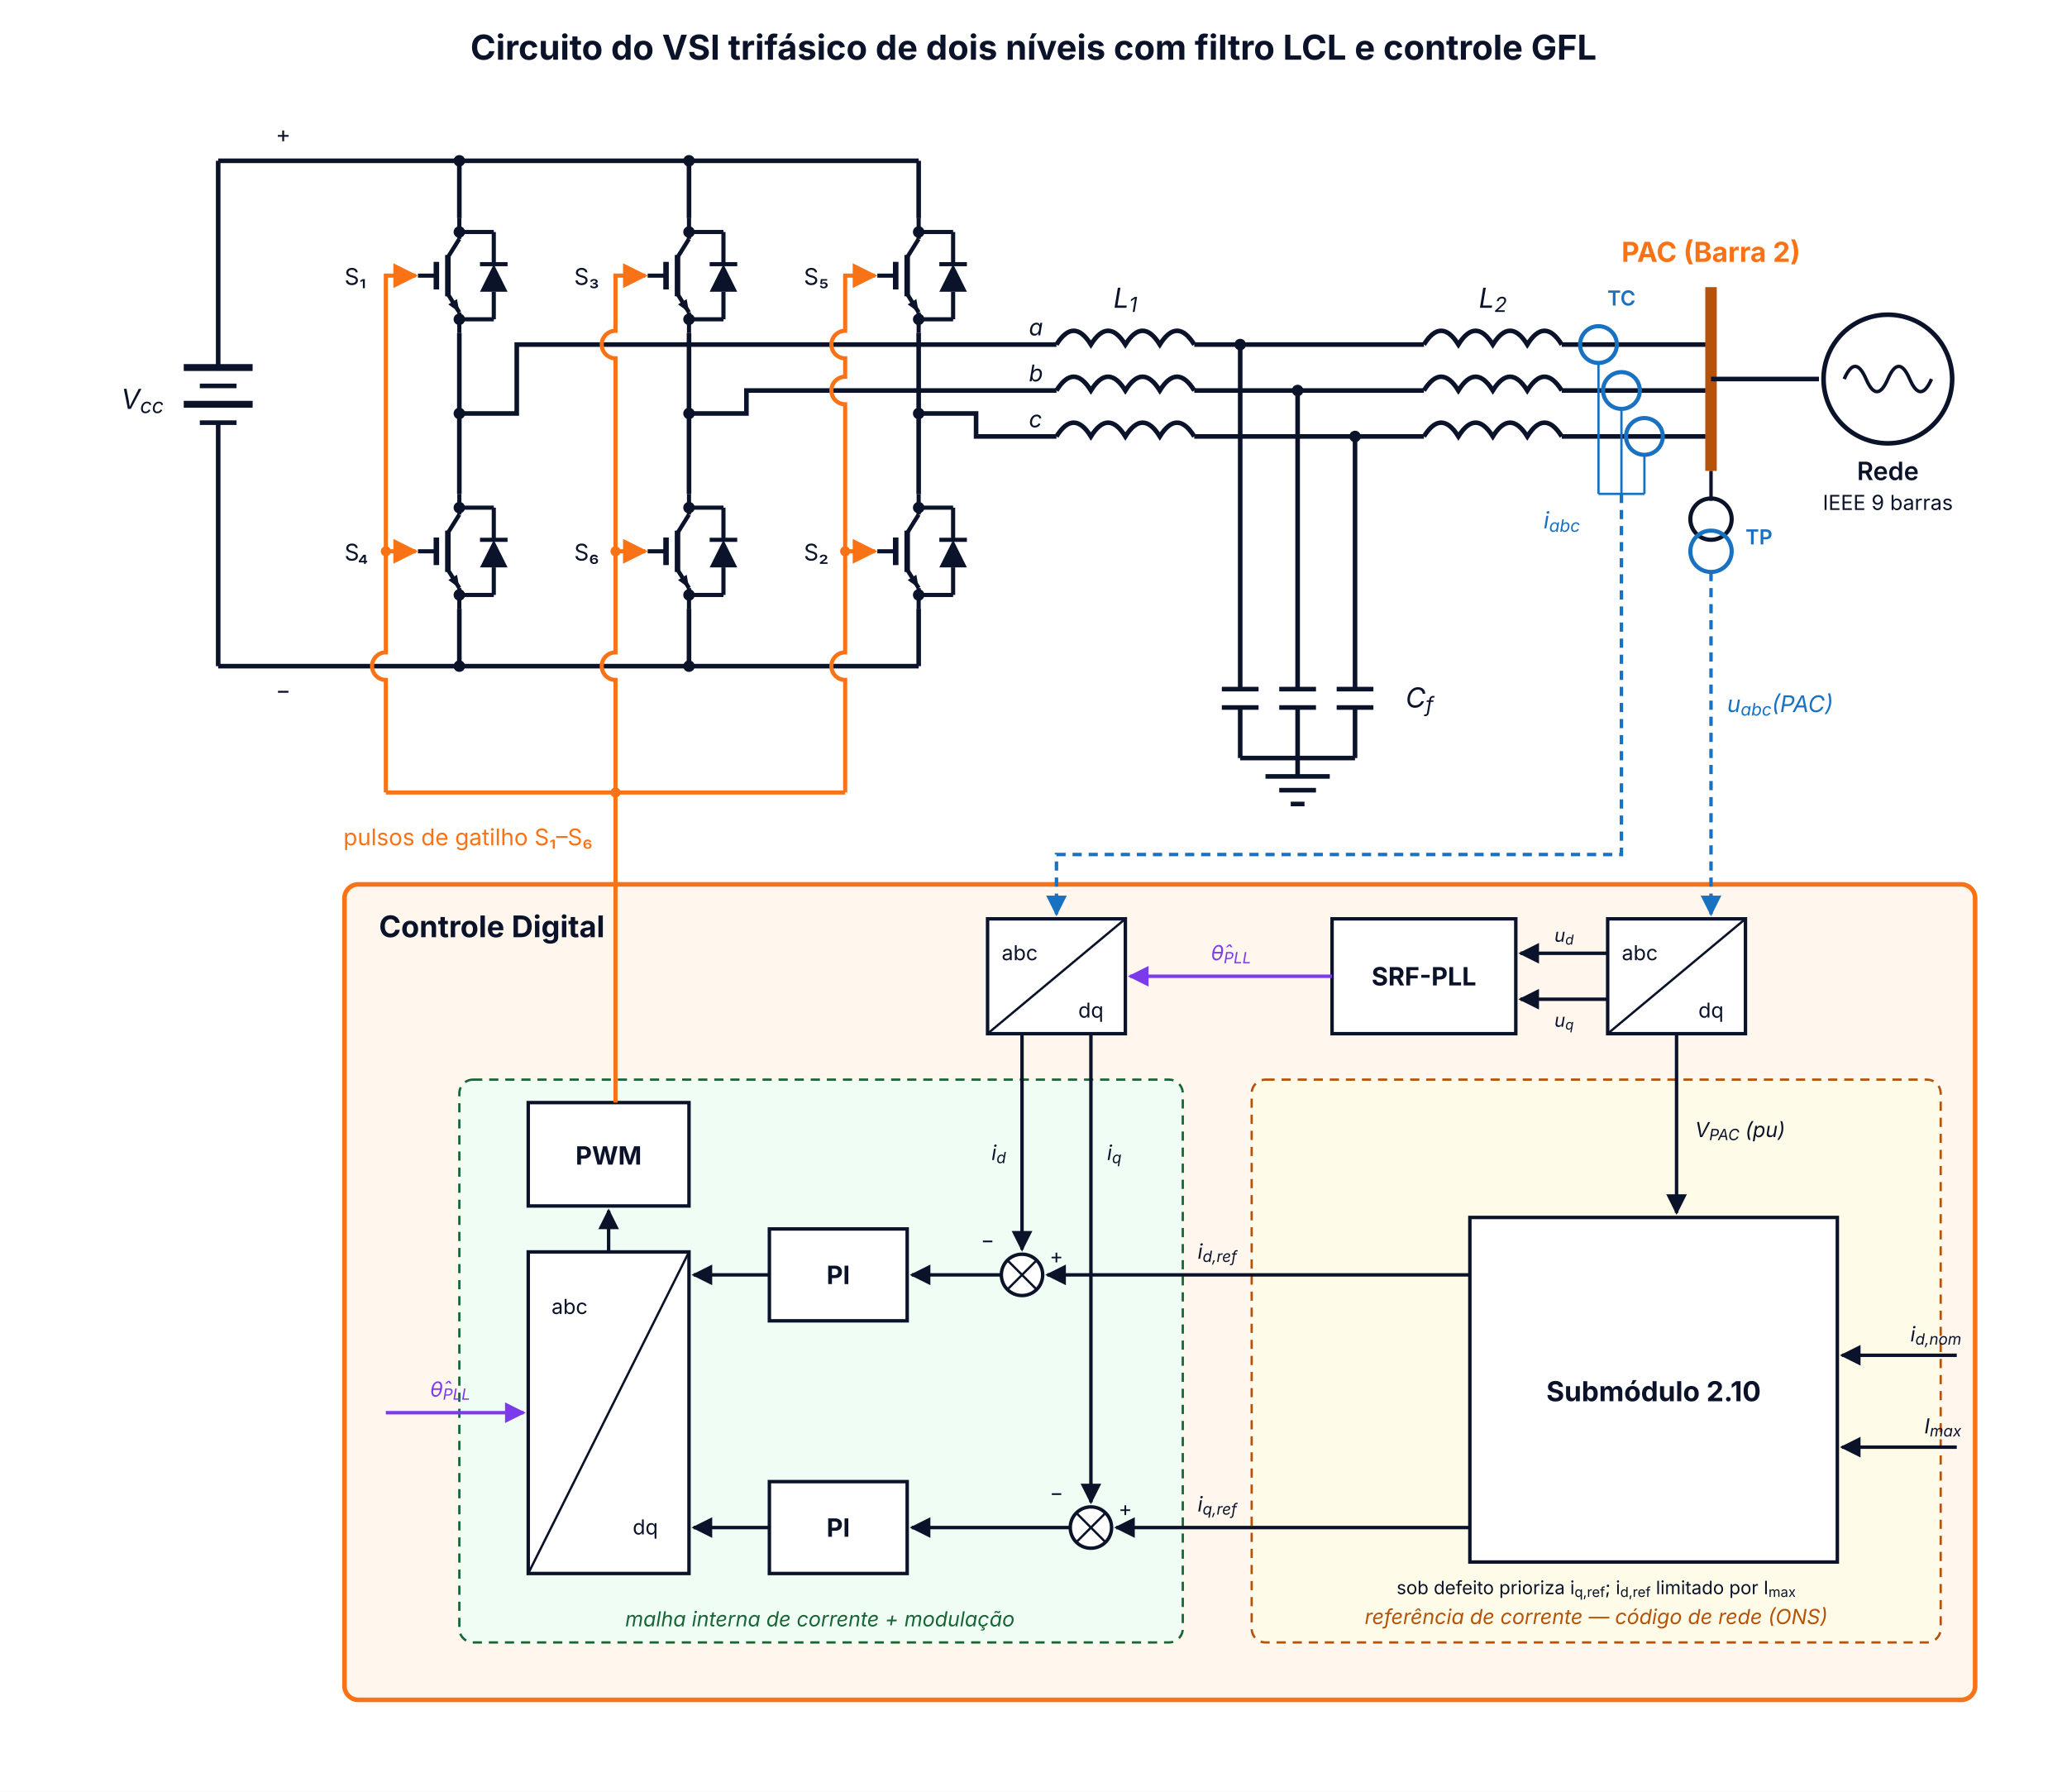
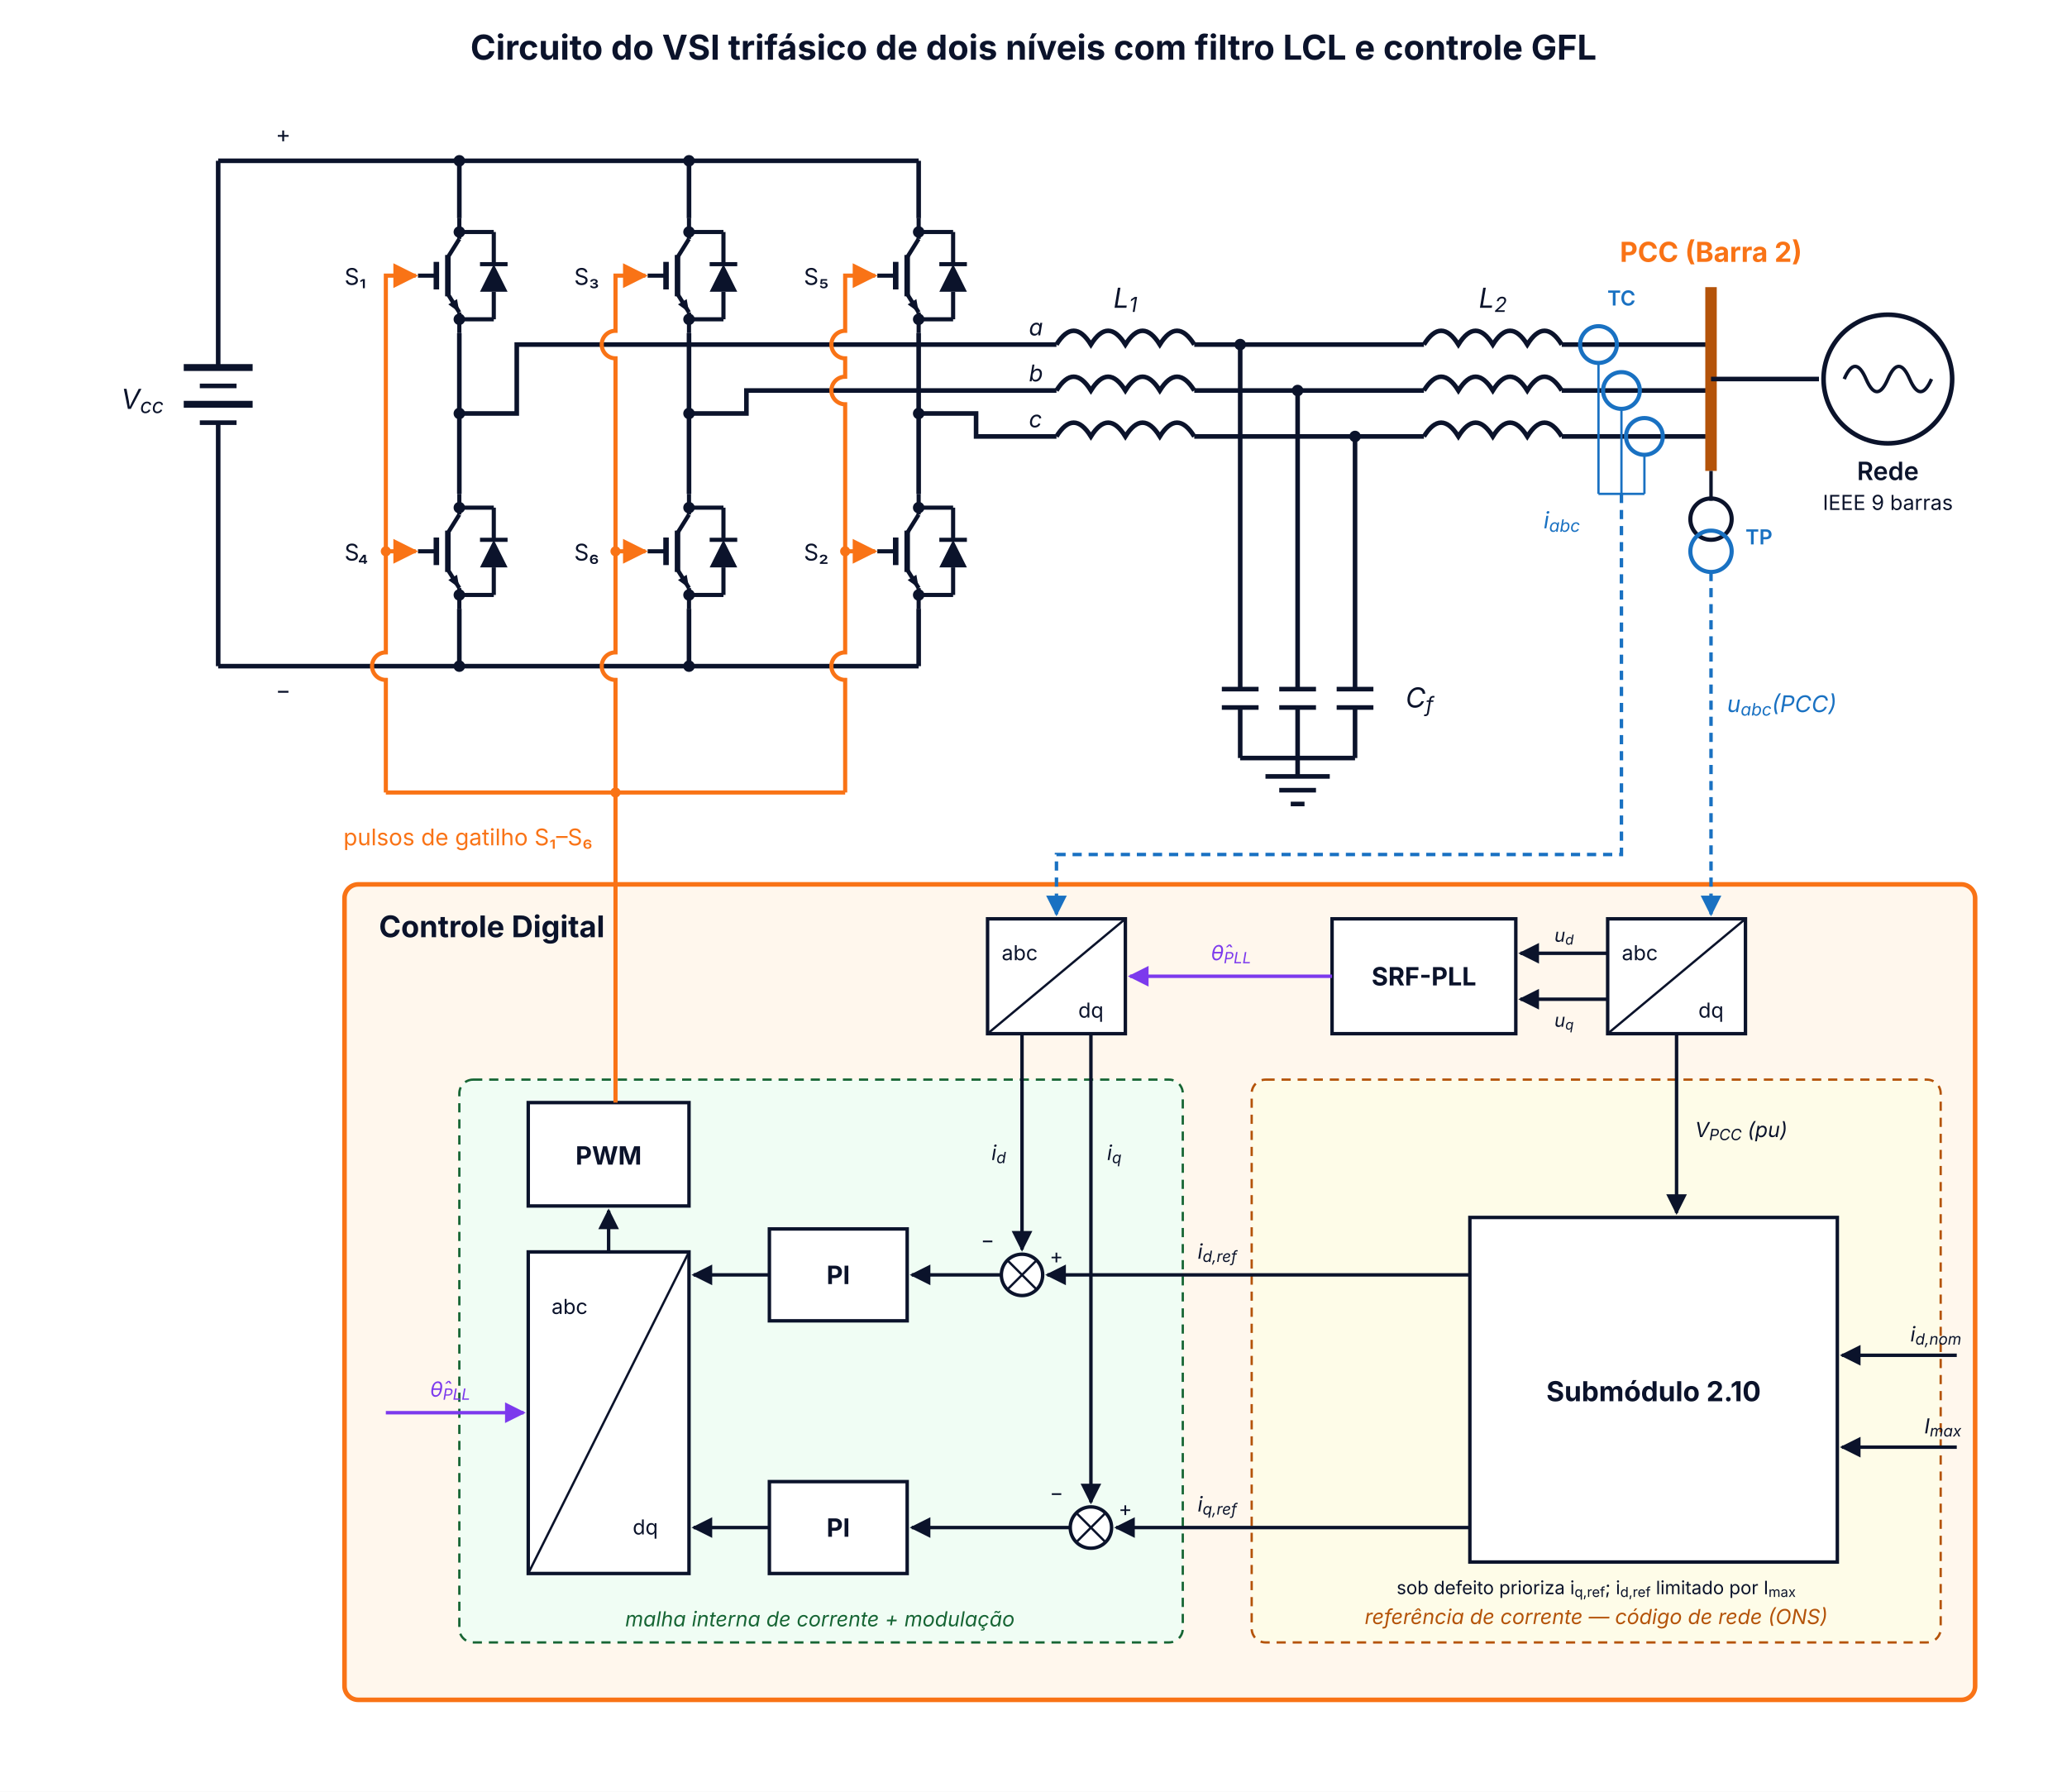
<svg xmlns="http://www.w3.org/2000/svg" viewBox="0 0 900 780" font-family="ui-sans-serif, system-ui, -apple-system, sans-serif">
  <defs>
    <marker id="arrCtrl" viewBox="0 0 10 10" refX="9" refY="5" markerWidth="6" markerHeight="6" orient="auto-start-reverse">
      <path d="M 0 0 L 10 5 L 0 10 z" fill="#F97316" />
    </marker>
    <marker id="arrB" viewBox="0 0 10 10" refX="9" refY="5" markerWidth="6" markerHeight="6" orient="auto-start-reverse">
      <path d="M 0 0 L 10 5 L 0 10 z" fill="#1971c2" />
    </marker>
    <marker id="arrN" viewBox="0 0 10 10" refX="9" refY="5" markerWidth="6" markerHeight="6" orient="auto-start-reverse">
      <path d="M 0 0 L 10 5 L 0 10 z" fill="#0B132B" />
    </marker>
    <marker id="arrP" viewBox="0 0 10 10" refX="9" refY="5" markerWidth="6" markerHeight="6" orient="auto-start-reverse">
      <path d="M 0 0 L 10 5 L 0 10 z" fill="#7c3aed" />
    </marker>
    <g id="sw" stroke="#0B132B" stroke-width="1.8" fill="none">
      <line x1="15" y1="0" x2="15" y2="9" />
      <line x1="15" y1="41" x2="15" y2="50" />
      <line x1="15" y1="9" x2="10" y2="17" />
      <line x1="10" y1="33" x2="15" y2="41" />
      <line x1="10" y1="16" x2="10" y2="34" stroke-width="2.4" />
      <line x1="5" y1="19" x2="5" y2="31" stroke-width="2.4" />
      <line x1="5" y1="25" x2="-3" y2="25" />
      <path d="M 15 41 L 10.2 37.5 L 14 35.2 z" fill="#0B132B" stroke="none" />
      <line x1="15" y1="6" x2="30" y2="6" />
      <line x1="30" y1="6" x2="30" y2="20" />
      <path d="M 24 32 L 36 32 L 30 20 z" fill="#0B132B" stroke="none" />
      <line x1="24" y1="20" x2="36" y2="20" />
      <line x1="30" y1="32" x2="30" y2="44" />
      <line x1="30" y1="44" x2="15" y2="44" />
      <circle cx="15" cy="6" r="1.6" fill="#0B132B" />
      <circle cx="15" cy="44" r="1.6" fill="#0B132B" />
    </g>
    <g id="indH" stroke="#0B132B" stroke-width="2" fill="none">
      <path d="M 0 0 q 7.5 -12 15 0 q 7.5 -12 15 0 q 7.5 -12 15 0 q 7.5 -12 15 0" />
    </g>
  </defs>
  <rect width="900" height="780" fill="#ffffff" />
  <text x="450" y="26" text-anchor="middle" font-size="15" font-weight="700" fill="#0B132B">
    Circuito do VSI trifásico de dois níveis com filtro LCL e controle GFL
  </text>
  <g stroke="#0B132B" stroke-width="2" fill="none">
    <line x1="80" y1="160" x2="110" y2="160" stroke-width="3" />
    <line x1="87" y1="168" x2="103" y2="168" />
    <line x1="80" y1="176" x2="110" y2="176" stroke-width="3" />
    <line x1="87" y1="184" x2="103" y2="184" />
    <line x1="95" y1="160" x2="95" y2="70" />
    <line x1="95" y1="184" x2="95" y2="290" />
    <line x1="95" y1="70" x2="400" y2="70" />
    <line x1="95" y1="290" x2="400" y2="290" />
  </g>
  <text x="62" y="178" text-anchor="middle" font-size="12" font-style="italic" fill="#0B132B">V<tspan baseline-shift="sub" font-size="75%">cc</tspan>
  </text>
  <text x="120" y="62" font-size="10" fill="#0B132B">+</text>
  <text x="120" y="304" font-size="10" fill="#0B132B">−</text>
  <g stroke="#0B132B" stroke-width="2">
    <line x1="200" y1="70" x2="200" y2="95" />
    <line x1="200" y1="145" x2="200" y2="215" />
    <line x1="200" y1="265" x2="200" y2="290" />
    <line x1="300" y1="70" x2="300" y2="95" />
    <line x1="300" y1="145" x2="300" y2="215" />
    <line x1="300" y1="265" x2="300" y2="290" />
    <line x1="400" y1="70" x2="400" y2="95" />
    <line x1="400" y1="145" x2="400" y2="215" />
    <line x1="400" y1="265" x2="400" y2="290" />
  </g>
  <use href="#sw" x="185" y="95" />
  <use href="#sw" x="285" y="95" />
  <use href="#sw" x="385" y="95" />
  <use href="#sw" x="185" y="215" />
  <use href="#sw" x="285" y="215" />
  <use href="#sw" x="385" y="215" />
  <g font-size="10" fill="#0B132B">
    <text x="150" y="124">S₁</text>
    <text x="250" y="124">S₃</text>
    <text x="350" y="124">S₅</text>
    <text x="150" y="244">S₄</text>
    <text x="250" y="244">S₆</text>
    <text x="350" y="244">S₂</text>
  </g>
  <g fill="#0B132B">
    <circle cx="200" cy="70" r="2.5" />
    <circle cx="300" cy="70" r="2.5" />
    <circle cx="200" cy="290" r="2.5" />
    <circle cx="300" cy="290" r="2.5" />
    <circle cx="200" cy="180" r="2.5" />
    <circle cx="300" cy="180" r="2.5" />
    <circle cx="400" cy="180" r="2.5" />
  </g>
  <g stroke="#0B132B" stroke-width="2" fill="none">
    <path d="M 200 180 L 225 180 L 225 150 L 460 150" />
    <path d="M 300 180 L 325 180 L 325 170 L 460 170" />
    <path d="M 400 180 L 425 180 L 425 190 L 460 190" />
  </g>
  <g font-size="10" font-style="italic" fill="#0B132B">
    <text x="448" y="146">a</text>
    <text x="448" y="166">b</text>
    <text x="448" y="186">c</text>
  </g>
  <use href="#indH" x="460" y="150" />
  <use href="#indH" x="460" y="170" />
  <use href="#indH" x="460" y="190" />
  <text x="490" y="134" text-anchor="middle" font-size="12" font-style="italic" fill="#0B132B">L<tspan baseline-shift="sub" font-size="75%">1</tspan>
  </text>
  <g stroke="#0B132B" stroke-width="2">
    <line x1="520" y1="150" x2="620" y2="150" />
    <line x1="520" y1="170" x2="620" y2="170" />
    <line x1="520" y1="190" x2="620" y2="190" />
  </g>
  <g stroke="#0B132B" stroke-width="2">
    <line x1="540" y1="150" x2="540" y2="300" />
    <line x1="565" y1="170" x2="565" y2="300" />
    <line x1="590" y1="190" x2="590" y2="300" />
    <line x1="532" y1="300" x2="548" y2="300" />
    <line x1="532" y1="308" x2="548" y2="308" />
    <line x1="557" y1="300" x2="573" y2="300" />
    <line x1="557" y1="308" x2="573" y2="308" />
    <line x1="582" y1="300" x2="598" y2="300" />
    <line x1="582" y1="308" x2="598" y2="308" />
    <line x1="540" y1="308" x2="540" y2="330" />
    <line x1="565" y1="308" x2="565" y2="330" />
    <line x1="590" y1="308" x2="590" y2="330" />
    <line x1="540" y1="330" x2="590" y2="330" />
    <line x1="551" y1="338" x2="579" y2="338" />
    <line x1="557" y1="344" x2="573" y2="344" />
    <line x1="562" y1="350" x2="568" y2="350" />
    <line x1="565" y1="330" x2="565" y2="338" />
  </g>
  <g fill="#0B132B">
    <circle cx="540" cy="150" r="2.5" />
    <circle cx="565" cy="170" r="2.5" />
    <circle cx="590" cy="190" r="2.5" />
  </g>
  <text x="612" y="308" font-size="12" font-style="italic" fill="#0B132B">C<tspan baseline-shift="sub" font-size="75%">f</tspan>
  </text>
  <use href="#indH" x="620" y="150" />
  <use href="#indH" x="620" y="170" />
  <use href="#indH" x="620" y="190" />
  <text x="650" y="134" text-anchor="middle" font-size="12" font-style="italic" fill="#0B132B">L<tspan baseline-shift="sub" font-size="75%">2</tspan>
  </text>
  <g stroke="#0B132B" stroke-width="2">
    <line x1="680" y1="150" x2="745" y2="150" />
    <line x1="680" y1="170" x2="745" y2="170" />
    <line x1="680" y1="190" x2="745" y2="190" />
  </g>
  <g fill="none" stroke="#1971c2" stroke-width="1.8">
    <circle cx="696" cy="150" r="8" />
    <circle cx="706" cy="170" r="8" />
    <circle cx="716" cy="190" r="8" />
  </g>
  <g stroke="#1971c2" stroke-width="1" fill="none">
    <line x1="696" y1="158" x2="696" y2="215" />
    <line x1="706" y1="178" x2="706" y2="215" />
    <line x1="716" y1="198" x2="716" y2="215" />
    <line x1="696" y1="215" x2="716" y2="215" />
  </g>
  <text x="706" y="133" text-anchor="middle" font-size="9" font-weight="600" fill="#1971c2">TC</text>
  <text x="688" y="230" text-anchor="end" font-size="10" font-style="italic" fill="#1971c2">i<tspan baseline-shift="sub" font-size="75%">abc</tspan>
  </text>
  <line x1="745" y1="125" x2="745" y2="205" stroke="#b45309" stroke-width="5" />
-   <text x="745" y="114" text-anchor="middle" font-size="12" font-weight="700" fill="#F97316">PAC (Barra 2)</text>
+   <text x="745" y="114" text-anchor="middle" font-size="12" font-weight="700" fill="#F97316">PCC (Barra 2)</text>
  <line x1="745" y1="205" x2="745" y2="218" stroke="#0B132B" stroke-width="1.5" />
  <circle cx="745" cy="226" r="9" fill="none" stroke="#0B132B" stroke-width="1.8" />
  <circle cx="745" cy="240" r="9" fill="none" stroke="#1971c2" stroke-width="1.8" />
  <text x="760" y="237" font-size="9" font-weight="600" fill="#1971c2">TP</text>
  <line x1="745" y1="165" x2="792" y2="165" stroke="#0B132B" stroke-width="2" />
  <circle cx="822" cy="165" r="28" fill="white" stroke="#0B132B" stroke-width="2" />
  <path d="M 803 165 q 4.75 -11 9.5 0 q 4.75 11 9.5 0 q 4.75 -11 9.5 0 q 4.75 11 9.5 0" fill="none" stroke="#0B132B" stroke-width="1.5" />
  <text x="822" y="209" text-anchor="middle" font-size="11" font-weight="600" fill="#0B132B">Rede</text>
  <text x="822" y="222" text-anchor="middle" font-size="9" fill="#0B132B">IEEE 9 barras</text>
  <rect x="150" y="385" width="710" height="355" fill="#fff7ed" stroke="#F97316" stroke-width="2" rx="6" />
  <text x="165" y="408" font-size="13" font-weight="700" fill="#0B132B">Controle Digital</text>
  <rect x="200" y="470" width="315" height="245" fill="#f0fdf4" stroke="#166534" stroke-width="1" stroke-dasharray="4,3" rx="6" />
  <text x="357" y="708" text-anchor="middle" font-size="9" font-style="italic" fill="#166534">malha interna de corrente + modulação</text>
  <rect x="545" y="470" width="300" height="245" fill="#fefce8" stroke="#b45309" stroke-width="1" stroke-dasharray="4,3" rx="6" />
  <text x="695" y="694" text-anchor="middle" font-size="8" fill="#0B132B">sob defeito prioriza i<tspan baseline-shift="sub" font-size="75%">q,ref</tspan>; i<tspan baseline-shift="sub" font-size="75%">d,ref</tspan> limitado por I<tspan baseline-shift="sub" font-size="75%">max</tspan>
  </text>
  <text x="695" y="707" text-anchor="middle" font-size="9" font-style="italic" fill="#b45309">referência de corrente — código de rede (ONS)</text>
  <path d="M 706 215 L 706 372 L 460 372 L 460 398" fill="none" stroke="#1971c2" stroke-width="1.5" stroke-dasharray="4,3" marker-end="url(#arrB)" />
  <path d="M 745 249 L 745 398" fill="none" stroke="#1971c2" stroke-width="1.5" stroke-dasharray="4,3" marker-end="url(#arrB)" />
-   <text x="752" y="310" font-size="10" font-style="italic" fill="#1971c2">u<tspan baseline-shift="sub" font-size="75%">abc</tspan>(PAC)</text>
+   <text x="752" y="310" font-size="10" font-style="italic" fill="#1971c2">u<tspan baseline-shift="sub" font-size="75%">abc</tspan>(PCC)</text>
  <g fill="white" stroke="#0B132B" stroke-width="1.5">
    <rect x="430" y="400" width="60" height="50" />
    <rect x="580" y="400" width="80" height="50" />
    <rect x="700" y="400" width="60" height="50" />
  </g>
  <line x1="430" y1="450" x2="490" y2="400" stroke="#0B132B" stroke-width="1" />
  <line x1="700" y1="450" x2="760" y2="400" stroke="#0B132B" stroke-width="1" />
  <g font-size="9" fill="#0B132B">
    <text x="444" y="418" text-anchor="middle">abc</text>
    <text x="475" y="443" text-anchor="middle">dq</text>
    <text x="714" y="418" text-anchor="middle">abc</text>
    <text x="745" y="443" text-anchor="middle">dq</text>
  </g>
  <text x="620" y="429" text-anchor="middle" font-size="11" font-weight="700" fill="#0B132B">SRF-PLL</text>
  <g stroke="#0B132B" stroke-width="1.5">
    <line x1="700" y1="415" x2="662" y2="415" marker-end="url(#arrN)" />
    <line x1="700" y1="435" x2="662" y2="435" marker-end="url(#arrN)" />
  </g>
  <text x="681" y="410" text-anchor="middle" font-size="8" font-style="italic" fill="#0B132B">u<tspan baseline-shift="sub" font-size="75%">d</tspan>
  </text>
  <text x="681" y="447" text-anchor="middle" font-size="8" font-style="italic" fill="#0B132B">u<tspan baseline-shift="sub" font-size="75%">q</tspan>
  </text>
  <line x1="580" y1="425" x2="492" y2="425" stroke="#7c3aed" stroke-width="1.5" marker-end="url(#arrP)" />
  <text x="536" y="418" text-anchor="middle" font-size="9" font-style="italic" fill="#7c3aed">θ̂<tspan baseline-shift="sub" font-size="75%">PLL</tspan>
  </text>
  <line x1="445" y1="450" x2="445" y2="544" stroke="#0B132B" stroke-width="1.5" marker-end="url(#arrN)" />
  <line x1="475" y1="450" x2="475" y2="654" stroke="#0B132B" stroke-width="1.5" marker-end="url(#arrN)" />
  <text x="438" y="505" text-anchor="end" font-size="9" font-style="italic" fill="#0B132B">i<tspan baseline-shift="sub" font-size="75%">d</tspan>
  </text>
  <text x="482" y="505" font-size="9" font-style="italic" fill="#0B132B">i<tspan baseline-shift="sub" font-size="75%">q</tspan>
  </text>
  <g fill="white" stroke="#0B132B" stroke-width="1.5">
    <circle cx="445" cy="555" r="9" />
    <circle cx="475" cy="665" r="9" />
  </g>
  <g stroke="#0B132B" stroke-width="1">
    <line x1="438.6" y1="548.6" x2="451.4" y2="561.4" />
    <line x1="451.4" y1="548.6" x2="438.6" y2="561.4" />
    <line x1="468.6" y1="658.6" x2="481.4" y2="671.4" />
    <line x1="481.4" y1="658.6" x2="468.6" y2="671.4" />
  </g>
  <g font-size="9" fill="#0B132B">
    <text x="433" y="543" text-anchor="end">−</text>
    <text x="457" y="550">+</text>
    <text x="463" y="653" text-anchor="end">−</text>
    <text x="487" y="660">+</text>
  </g>
  <g stroke="#0B132B" stroke-width="1.5">
    <line x1="436" y1="555" x2="397" y2="555" marker-end="url(#arrN)" />
    <line x1="466" y1="665" x2="397" y2="665" marker-end="url(#arrN)" />
    <line x1="335" y1="555" x2="302" y2="555" marker-end="url(#arrN)" />
    <line x1="335" y1="665" x2="302" y2="665" marker-end="url(#arrN)" />
  </g>
  <g fill="white" stroke="#0B132B" stroke-width="1.5">
    <rect x="335" y="535" width="60" height="40" />
    <rect x="335" y="645" width="60" height="40" />
  </g>
  <text x="365" y="559" text-anchor="middle" font-size="11" font-weight="700" fill="#0B132B">PI</text>
  <text x="365" y="669" text-anchor="middle" font-size="11" font-weight="700" fill="#0B132B">PI</text>
  <rect x="230" y="545" width="70" height="140" fill="white" stroke="#0B132B" stroke-width="1.5" />
  <line x1="230" y1="685" x2="300" y2="545" stroke="#0B132B" stroke-width="1" />
  <text x="248" y="572" text-anchor="middle" font-size="9" fill="#0B132B">abc</text>
  <text x="281" y="668" text-anchor="middle" font-size="9" fill="#0B132B">dq</text>
  <line x1="168" y1="615" x2="228" y2="615" stroke="#7c3aed" stroke-width="1.5" marker-end="url(#arrP)" />
  <text x="196" y="608" text-anchor="middle" font-size="9" font-style="italic" fill="#7c3aed">θ̂<tspan baseline-shift="sub" font-size="75%">PLL</tspan>
  </text>
  <line x1="265" y1="545" x2="265" y2="527" stroke="#0B132B" stroke-width="1.5" marker-end="url(#arrN)" />
  <rect x="230" y="480" width="70" height="45" fill="white" stroke="#0B132B" stroke-width="1.5" />
  <text x="265" y="507" text-anchor="middle" font-size="11" font-weight="700" fill="#0B132B">PWM</text>
  <g stroke="#F97316" stroke-width="1.8" fill="none">
    <path d="M 268 480 L 268 296 A 6 6 0 0 1 268 284 L 268 156 A 6 6 0 0 1 268 144 L 268 120 L 281 120" marker-end="url(#arrCtrl)" />
    <line x1="168" y1="345" x2="368" y2="345" />
    <path d="M 168 345 L 168 296 A 6 6 0 0 1 168 284 L 168 120 L 181 120" marker-end="url(#arrCtrl)" />
    <path d="M 368 345 L 368 296 A 6 6 0 0 1 368 284 L 368 176 A 6 6 0 0 1 368 164 L 368 156 A 6 6 0 0 1 368 144 L 368 120 L 381 120" marker-end="url(#arrCtrl)" />
    <line x1="168" y1="240" x2="181" y2="240" marker-end="url(#arrCtrl)" />
    <line x1="268" y1="240" x2="281" y2="240" marker-end="url(#arrCtrl)" />
    <line x1="368" y1="240" x2="381" y2="240" marker-end="url(#arrCtrl)" />
  </g>
  <g fill="#F97316">
    <circle cx="268" cy="345" r="2.2" />
    <circle cx="168" cy="240" r="2.2" />
    <circle cx="268" cy="240" r="2.2" />
    <circle cx="368" cy="240" r="2.2" />
  </g>
  <text x="258" y="368" text-anchor="end" font-size="10" fill="#F97316">pulsos de gatilho S₁–S₆</text>
  <rect x="640" y="530" width="160" height="150" fill="white" stroke="#0B132B" stroke-width="1.5" />
  <text x="720" y="610" text-anchor="middle" font-size="12" font-weight="700" fill="#0B132B">Submódulo 2.10</text>
  <line x1="730" y1="450" x2="730" y2="528" stroke="#0B132B" stroke-width="1.5" marker-end="url(#arrN)" />
-   <text x="738" y="495" font-size="9" font-style="italic" fill="#0B132B">V<tspan baseline-shift="sub" font-size="75%">PAC</tspan> (pu)</text>
+   <text x="738" y="495" font-size="9" font-style="italic" fill="#0B132B">V<tspan baseline-shift="sub" font-size="75%">PCC</tspan> (pu)</text>
  <g stroke="#0B132B" stroke-width="1.5">
    <line x1="852" y1="590" x2="802" y2="590" marker-end="url(#arrN)" />
    <line x1="852" y1="630" x2="802" y2="630" marker-end="url(#arrN)" />
  </g>
  <g font-size="9" font-style="italic" fill="#0B132B" text-anchor="end">
    <text x="854" y="584">i<tspan baseline-shift="sub" font-size="75%">d,nom</tspan>
    </text>
    <text x="854" y="624">I<tspan baseline-shift="sub" font-size="75%">max</tspan>
    </text>
  </g>
  <line x1="640" y1="555" x2="456" y2="555" stroke="#0B132B" stroke-width="1.5" marker-end="url(#arrN)" />
  <text x="530" y="548" text-anchor="middle" font-size="9" font-style="italic" fill="#0B132B">i<tspan baseline-shift="sub" font-size="75%">d,ref</tspan>
  </text>
  <line x1="640" y1="665" x2="486" y2="665" stroke="#0B132B" stroke-width="1.5" marker-end="url(#arrN)" />
  <text x="530" y="658" text-anchor="middle" font-size="9" font-style="italic" fill="#0B132B">i<tspan baseline-shift="sub" font-size="75%">q,ref</tspan>
  </text>
</svg>
